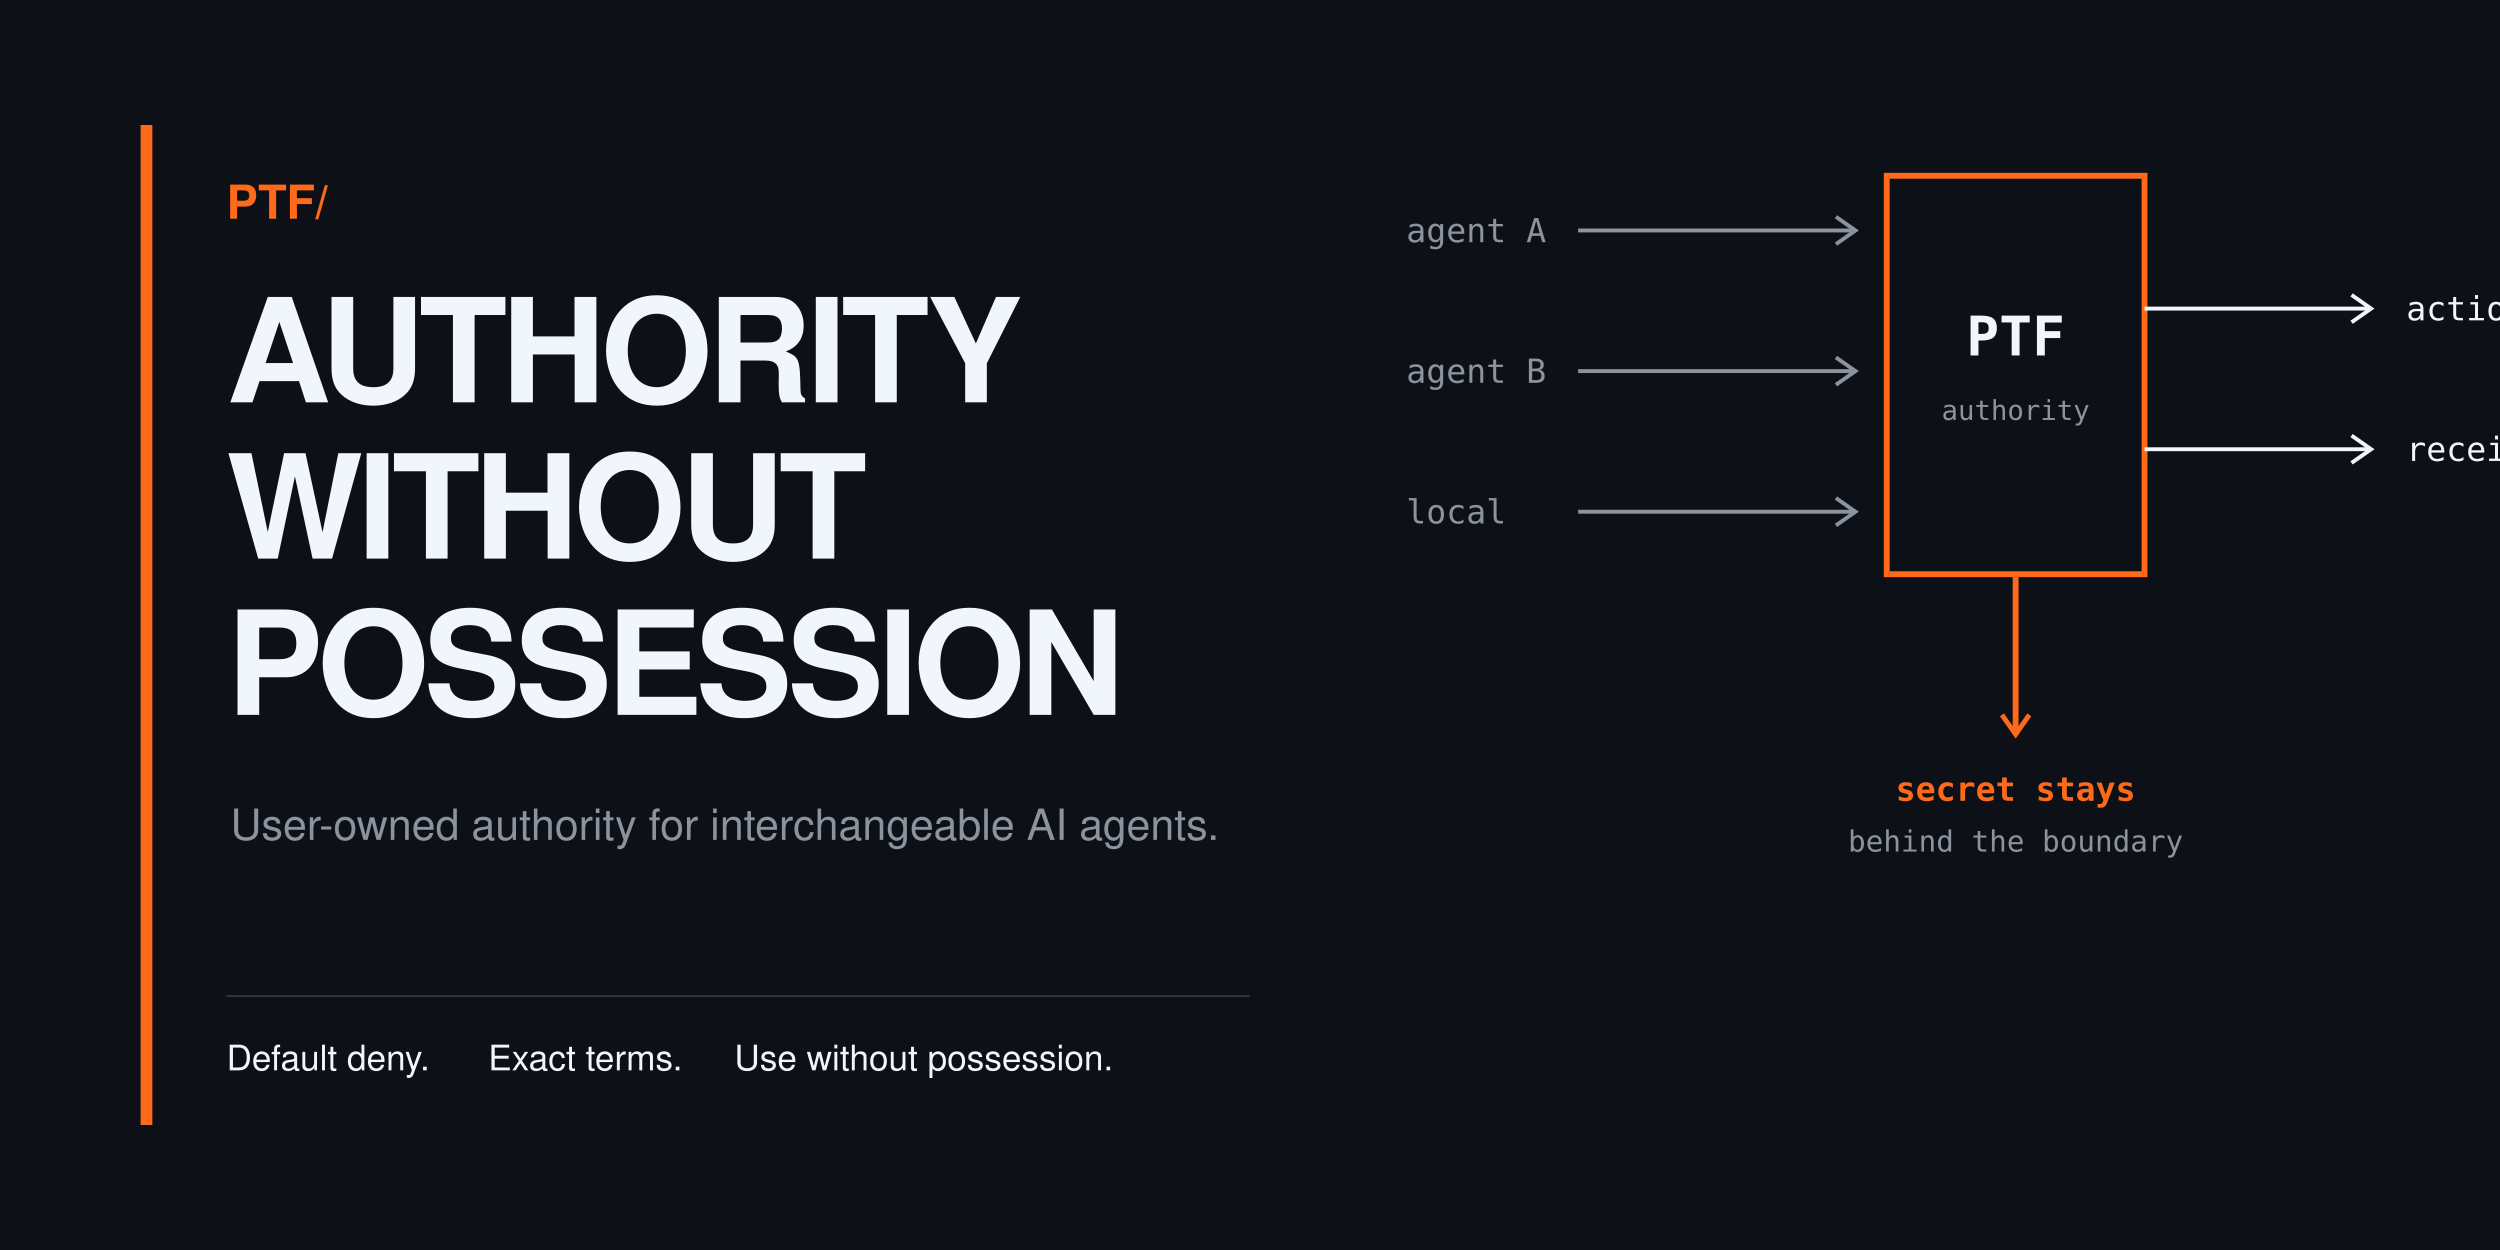
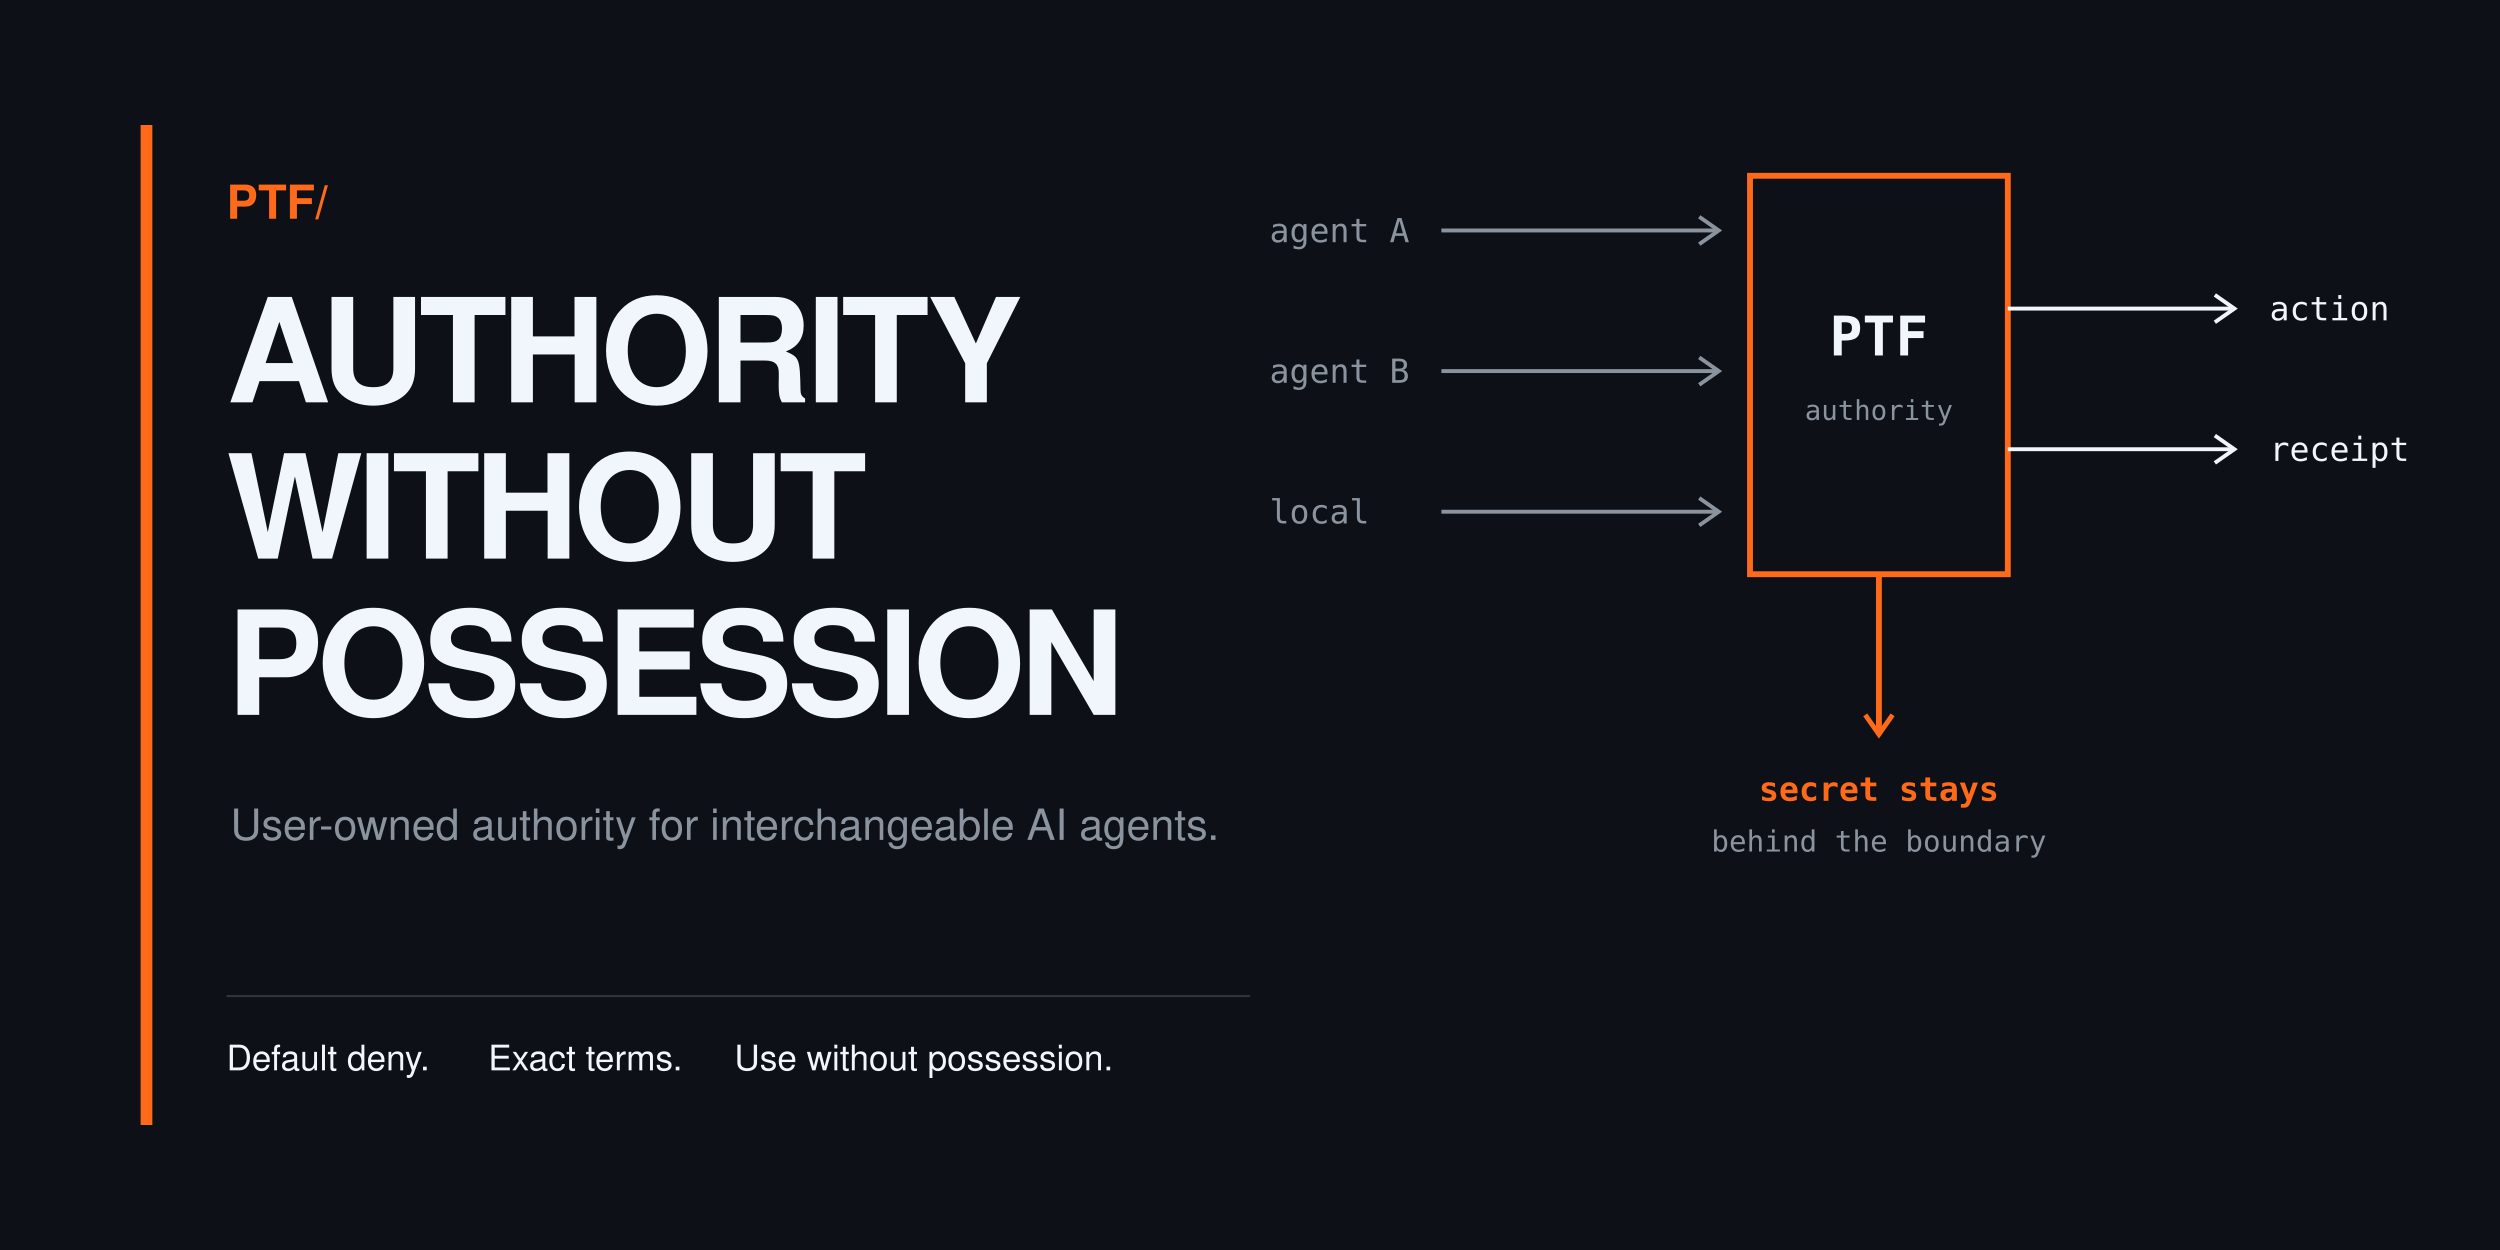
<svg xmlns="http://www.w3.org/2000/svg" viewBox="0 0 1280 640" role="img" aria-labelledby="title desc">
  <rect width="1280" height="640" fill="#0D1117" />
  <rect x="72" y="64" width="6" height="512" fill="#FF6A1A" />
  <g font-family="-apple-system,BlinkMacSystemFont,'Segoe UI',Helvetica,Arial,sans-serif">
    <text x="116" y="112" fill="#FF6A1A" font-size="24" font-weight="700">PTF/</text>
    <text x="116" y="206" fill="#F0F6FC" font-size="74" font-weight="760" letter-spacing="-2.8">AUTHORITY</text>
    <text x="116" y="286" fill="#F0F6FC" font-size="74" font-weight="760" letter-spacing="-2.8">WITHOUT</text>
    <text x="116" y="366" fill="#F0F6FC" font-size="74" font-weight="760" letter-spacing="-2.8">POSSESSION</text>
    <text x="118" y="430" fill="#8B949E" font-size="22">User-owned authority for interchangeable AI agents.</text>
  </g>
-   <g transform="translate(720 124)" font-family="ui-monospace,SFMono-Regular,Menlo,Consolas,monospace">
+   <g transform="translate(650 124)" font-family="ui-monospace,SFMono-Regular,Menlo,Consolas,monospace">
    <text x="0" y="0" fill="#8B949E" font-size="17">agent A</text>
    <text x="0" y="72" fill="#8B949E" font-size="17">agent B</text>
    <text x="0" y="144" fill="#8B949E" font-size="17">local</text>
    <path d="M88 -6 H230" stroke="#8B949E" stroke-width="2" />
    <path d="M88 66 H230" stroke="#8B949E" stroke-width="2" />
    <path d="M88 138 H230" stroke="#8B949E" stroke-width="2" />
    <path d="M220 -13 L230 -6 L220 1" fill="none" stroke="#8B949E" stroke-width="2" />
    <path d="M220 59 L230 66 L220 73" fill="none" stroke="#8B949E" stroke-width="2" />
    <path d="M220 131 L230 138 L220 145" fill="none" stroke="#8B949E" stroke-width="2" />
    <rect x="246" y="-34" width="132" height="204" fill="none" stroke="#FF6A1A" stroke-width="3" />
    <text x="312" y="58" text-anchor="middle" fill="#F0F6FC" font-size="28" font-weight="700">PTF</text>
    <text x="312" y="91" text-anchor="middle" fill="#8B949E" font-size="14">authority</text>
    <path d="M378 34 H494" stroke="#F0F6FC" stroke-width="2" />
    <path d="M484 27 L494 34 L484 41" fill="none" stroke="#F0F6FC" stroke-width="2" />
    <text x="512" y="40" fill="#F0F6FC" font-size="17">action</text>
    <path d="M378 106 H494" stroke="#F0F6FC" stroke-width="2" />
    <path d="M484 99 L494 106 L484 113" fill="none" stroke="#F0F6FC" stroke-width="2" />
    <text x="512" y="112" fill="#F0F6FC" font-size="17">receipt</text>
    <path d="M312 170 V252" stroke="#FF6A1A" stroke-width="3" />
    <path d="M305 242 L312 252 L319 242" fill="none" stroke="#FF6A1A" stroke-width="2.5" />
    <text x="312" y="286" text-anchor="middle" fill="#FF6A1A" font-size="17" font-weight="700">secret stays</text>
    <text x="312" y="312" text-anchor="middle" fill="#8B949E" font-size="15">behind the boundary</text>
  </g>
  <line x1="116" y1="510" x2="640" y2="510" stroke="#30363D" stroke-width="1" />
  <g font-family="-apple-system,BlinkMacSystemFont,'Segoe UI',Helvetica,Arial,sans-serif" font-size="18">
    <text x="116" y="548" fill="#F0F6FC">Default deny.</text>
    <text x="250" y="548" fill="#F0F6FC">Exact terms.</text>
    <text x="376" y="548" fill="#F0F6FC">Use without possession.</text>
  </g>
</svg>
